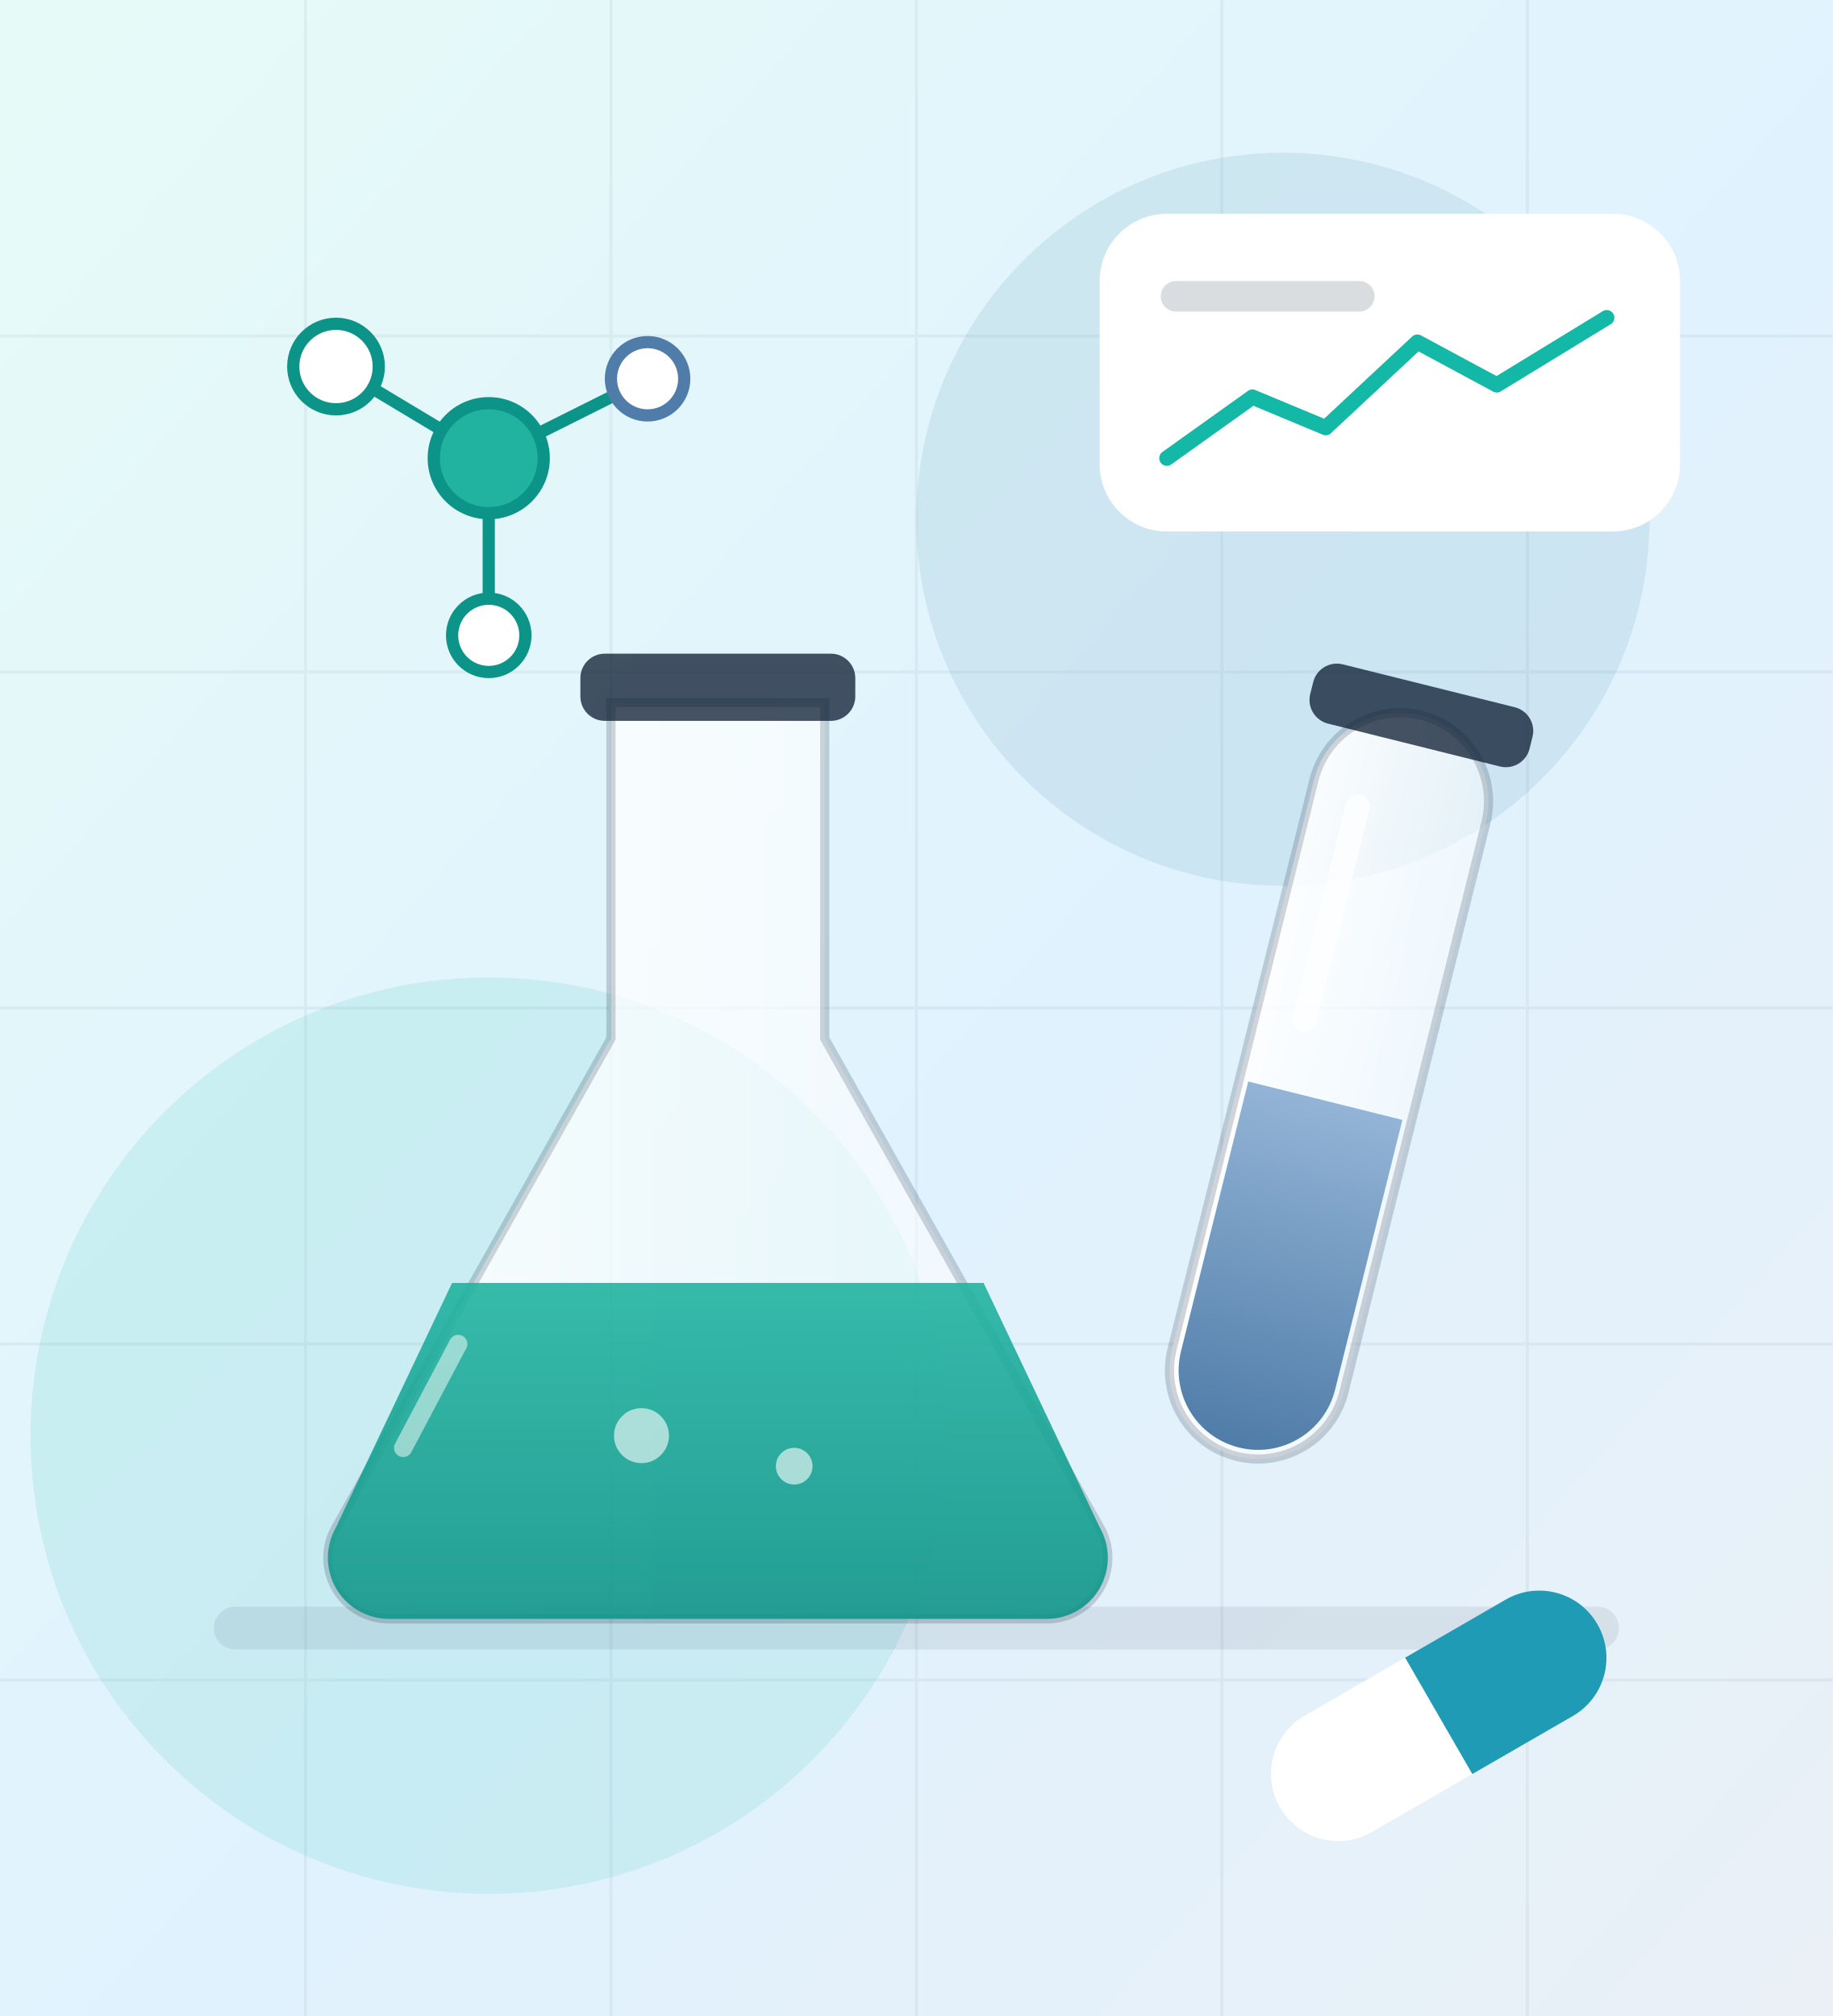
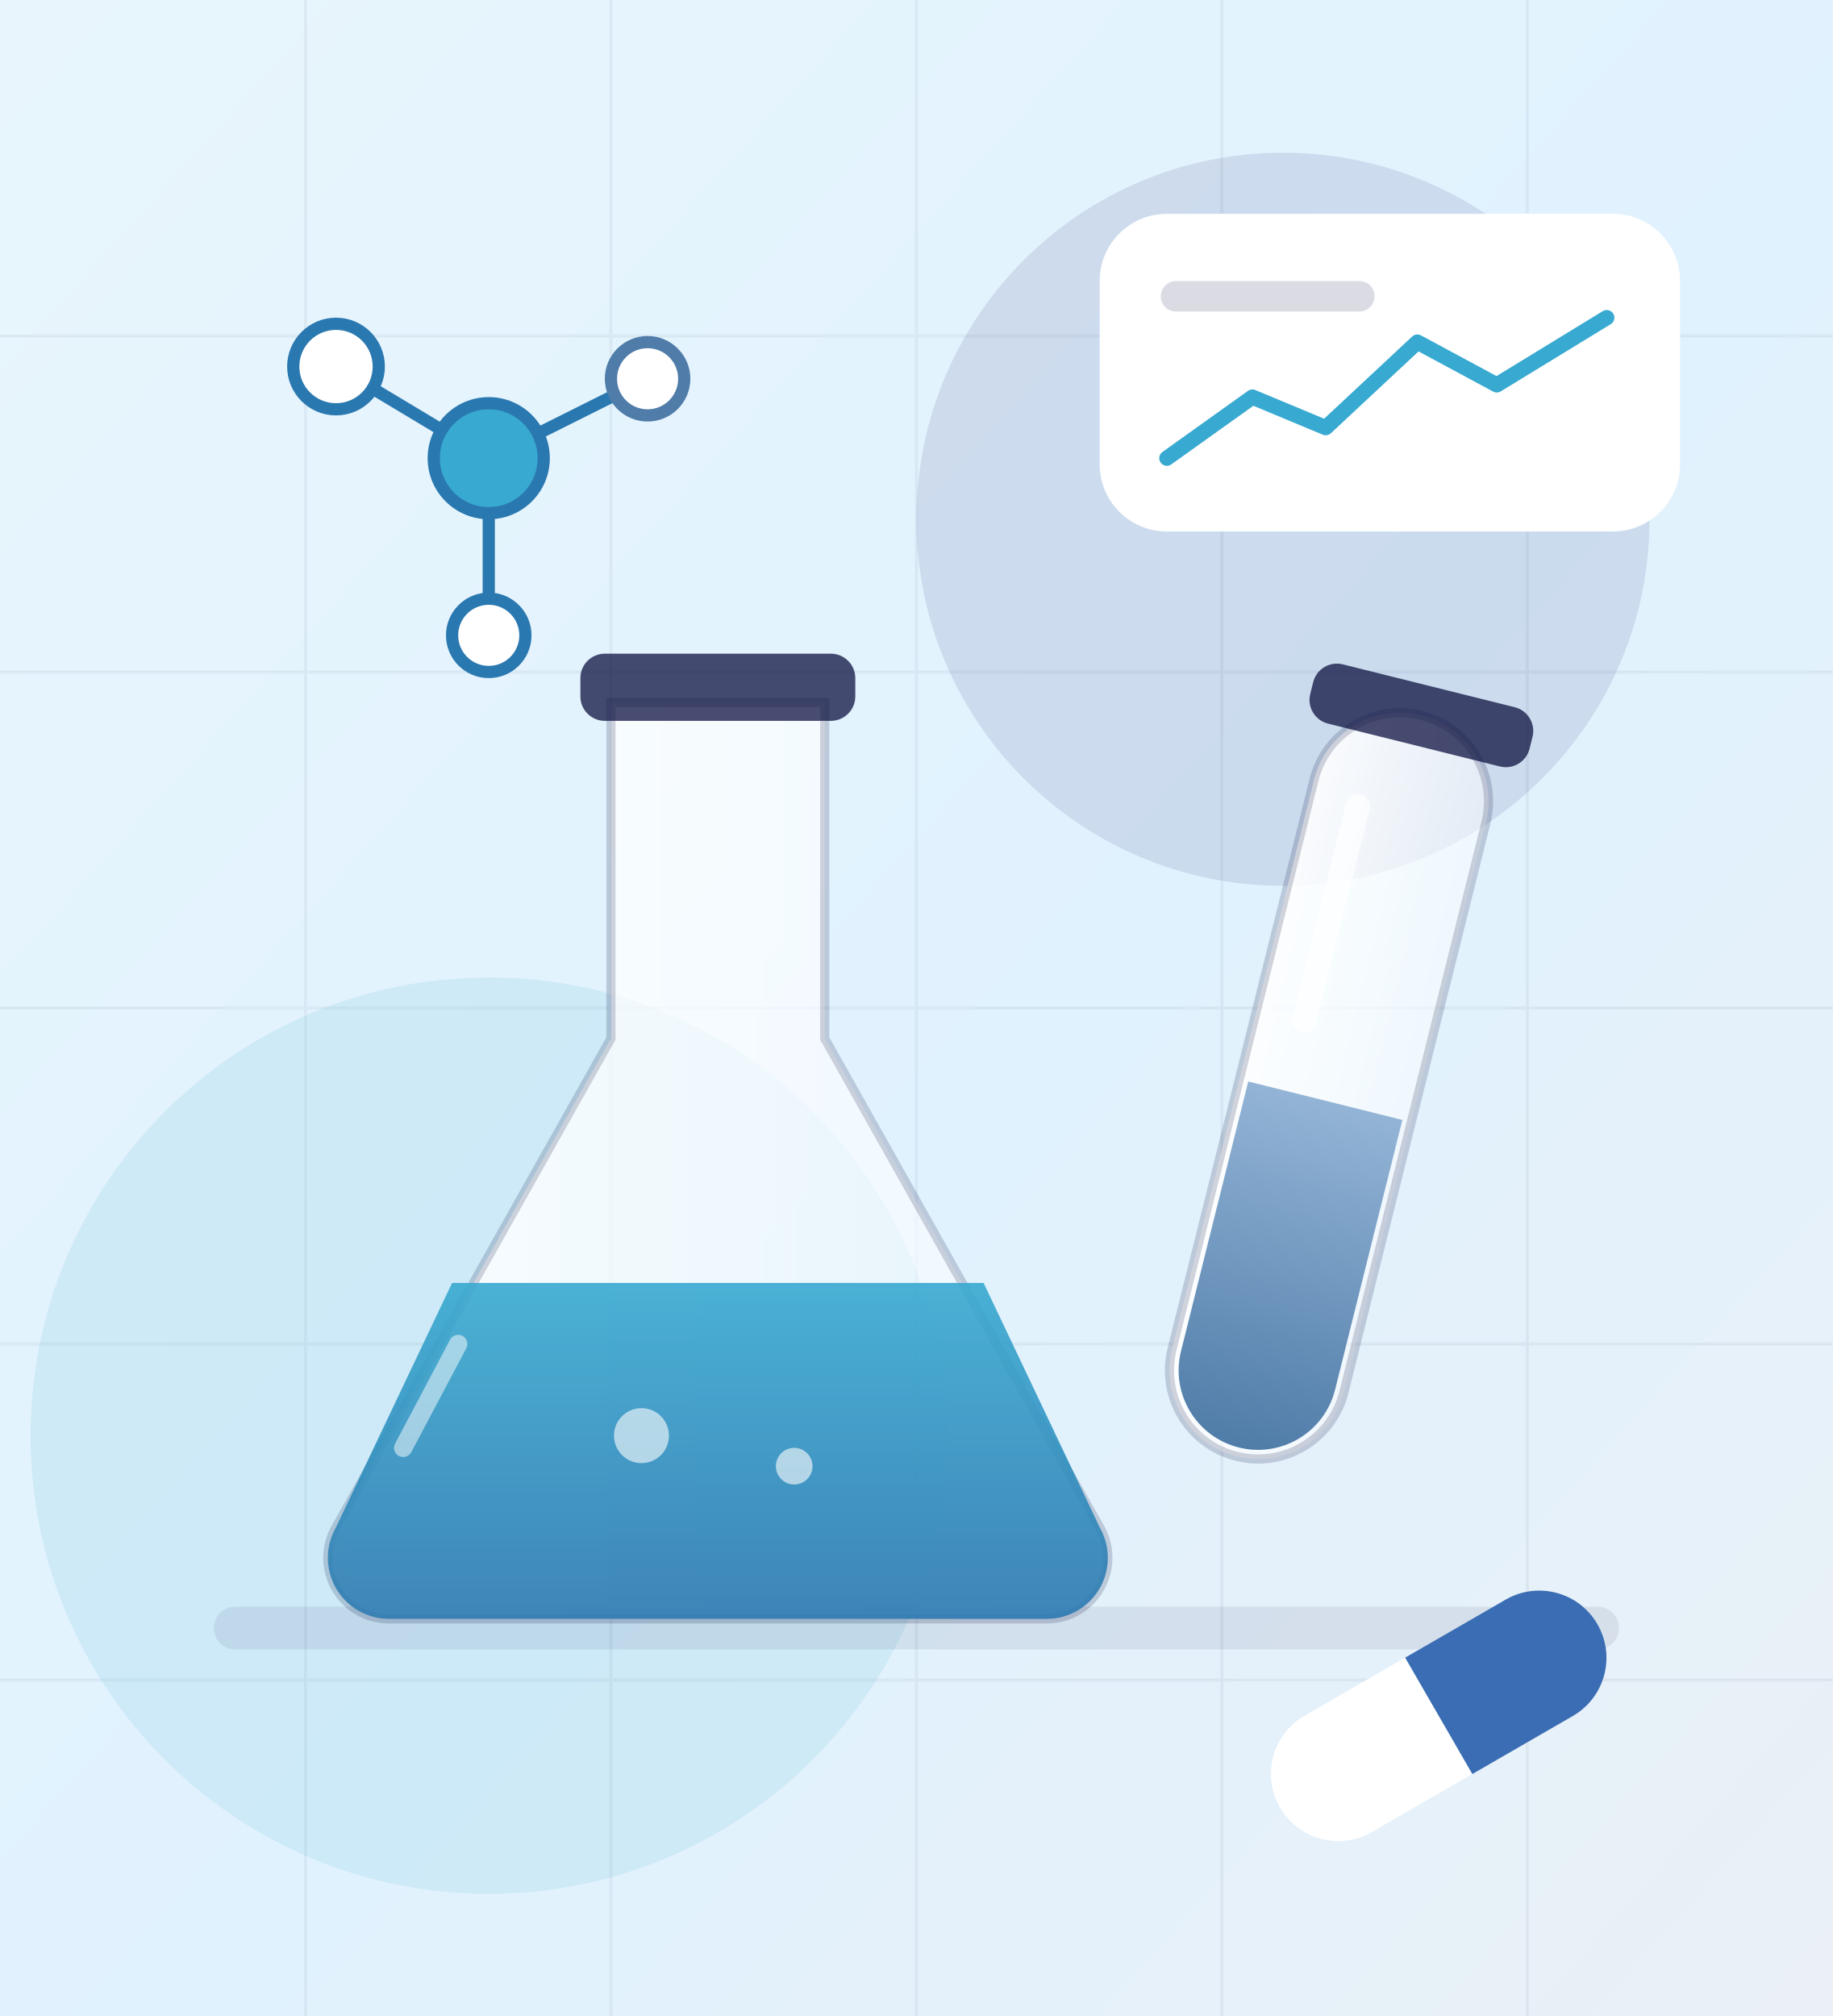
<svg xmlns="http://www.w3.org/2000/svg" viewBox="0 0 600 660">
  <defs>
    <linearGradient id="bg" x1="0" y1="0" x2="1" y2="1">
-       <stop offset="0" stop-color="#E6FBF8" />
+       <stop offset="0" stop-color="#E8F5FC" />
      <stop offset=".55" stop-color="#E0F2FE" />
      <stop offset="1" stop-color="#eaf0f6" />
    </linearGradient>
    <linearGradient id="liq" x1="0" y1="0" x2="0" y2="1">
-       <stop offset="0" stop-color="#22B3A0" />
-       <stop offset="1" stop-color="#0D9488" />
+       <stop offset="0" stop-color="#38A9D0" />
+       <stop offset="1" stop-color="#2A78B0" />
    </linearGradient>
    <linearGradient id="liq2" x1="0" y1="0" x2="0" y2="1">
      <stop offset="0" stop-color="#93B4D6" />
      <stop offset="1" stop-color="#4F7CA8" />
    </linearGradient>
    <linearGradient id="glass" x1="0" y1="0" x2="1" y2="0">
      <stop offset="0" stop-color="#fff" stop-opacity=".9" />
      <stop offset="1" stop-color="#fff" stop-opacity=".45" />
    </linearGradient>
  </defs>
  <rect width="600" height="660" fill="url(#bg)" />
-   <path d="M0 110h600M0 220h600M0 330h600M0 440h600M0 550h600M100 0v660M200 0v660M300 0v660M400 0v660M500 0v660" stroke="#0A1A2F" stroke-opacity=".05" />
-   <circle cx="420" cy="170" r="120" fill="#2F7FA3" opacity=".12" />
-   <circle cx="160" cy="470" r="150" fill="#14B8A6" opacity=".12" />
-   <rect x="70" y="526" width="460" height="14" rx="7" fill="#0A1A2F" opacity=".08" />
+   <path d="M0 110h600M0 220h600M0 330h600M0 440h600M0 550h600M100 0v660M200 0v660M300 0v660M400 0v660M500 0v660" stroke="#0E1140" stroke-opacity=".05" />
+   <circle cx="420" cy="170" r="120" fill="#2B2C73" opacity=".12" />
+   <circle cx="160" cy="470" r="150" fill="#38A9D0" opacity=".12" />
+   <rect x="70" y="526" width="460" height="14" rx="7" fill="#0E1140" opacity=".08" />
  <g>
-     <path d="M200 230h70v110l90 160a20 20 0 0 1-17 30H127a20 20 0 0 1-17-30l90-160Z" fill="url(#glass)" stroke="#0A1A2F" stroke-opacity=".18" stroke-width="3" />
+     <path d="M200 230h70v110l90 160a20 20 0 0 1-17 30H127a20 20 0 0 1-17-30l90-160Z" fill="url(#glass)" stroke="#0E1140" stroke-opacity=".18" stroke-width="3" />
    <path d="M148 420h174l38 80a20 20 0 0 1-17 30H127a20 20 0 0 1-17-30Z" fill="url(#liq)" opacity=".9" />
-     <rect x="190" y="214" width="90" height="22" rx="8" fill="#0A1A2F" opacity=".75" />
+     <rect x="190" y="214" width="90" height="22" rx="8" fill="#0E1140" opacity=".75" />
    <circle cx="210" cy="470" r="9" fill="#fff" opacity=".6">
      <animate attributeName="cy" values="500;410;500" dur="4s" repeatCount="indefinite" />
      <animate attributeName="opacity" values=".7;0;.7" dur="4s" repeatCount="indefinite" />
    </circle>
    <circle cx="260" cy="480" r="6" fill="#fff" opacity=".6">
      <animate attributeName="cy" values="505;425;505" dur="3.2s" repeatCount="indefinite" />
      <animate attributeName="opacity" values=".7;0;.7" dur="3.2s" repeatCount="indefinite" />
    </circle>
    <path d="M132 474l18-34" stroke="#fff" stroke-width="6" stroke-linecap="round" opacity=".5" />
  </g>
  <g transform="rotate(14 430 380)">
-     <rect x="400" y="230" width="58" height="250" rx="29" fill="url(#glass)" stroke="#0A1A2F" stroke-opacity=".18" stroke-width="3" />
+     <rect x="400" y="230" width="58" height="250" rx="29" fill="url(#glass)" stroke="#0E1140" stroke-opacity=".18" stroke-width="3" />
    <path d="M403 360h52v91a26 26 0 0 1-52 0Z" fill="url(#liq2)" />
-     <rect x="392" y="220" width="74" height="20" rx="8" fill="#0A1A2F" opacity=".75" />
+     <rect x="392" y="220" width="74" height="20" rx="8" fill="#0E1140" opacity=".75" />
    <rect x="412" y="260" width="8" height="80" rx="4" fill="#fff" opacity=".7" />
  </g>
  <g transform="rotate(-30 470 560)">
    <rect x="410" y="540" width="120" height="44" rx="22" fill="#fff" />
-     <path d="M470 540h38a22 22 0 0 1 0 44h-38Z" fill="#1F9BB5" />
+     <path d="M470 540h38a22 22 0 0 1 0 44h-38Z" fill="#3A6DB3" />
  </g>
-   <g stroke="#0D9488" stroke-width="4" fill="#fff">
+   <g stroke="#2A78B0" stroke-width="4" fill="#fff">
    <path d="M110 120l50 30M160 150v58M160 150l52-26" fill="none" />
    <circle cx="110" cy="120" r="14" />
-     <circle cx="160" cy="150" r="18" fill="#22B3A0" />
+     <circle cx="160" cy="150" r="18" fill="#38A9D0" />
    <circle cx="160" cy="208" r="12" />
    <circle cx="212" cy="124" r="12" stroke="#4F7CA8" />
  </g>
  <g>
    <rect x="360" y="70" width="190" height="104" rx="22" fill="#fff" />
-     <rect x="380" y="92" width="70" height="10" rx="5" fill="#0A1A2F" opacity=".15" />
-     <path d="M382 150l28-20 24 10 30-28 26 14 36-22" fill="none" stroke="#14B8A6" stroke-width="5" stroke-linecap="round" stroke-linejoin="round" />
+     <rect x="380" y="92" width="70" height="10" rx="5" fill="#0E1140" opacity=".15" />
+     <path d="M382 150l28-20 24 10 30-28 26 14 36-22" fill="none" stroke="#38A9D0" stroke-width="5" stroke-linecap="round" stroke-linejoin="round" />
  </g>
</svg>
